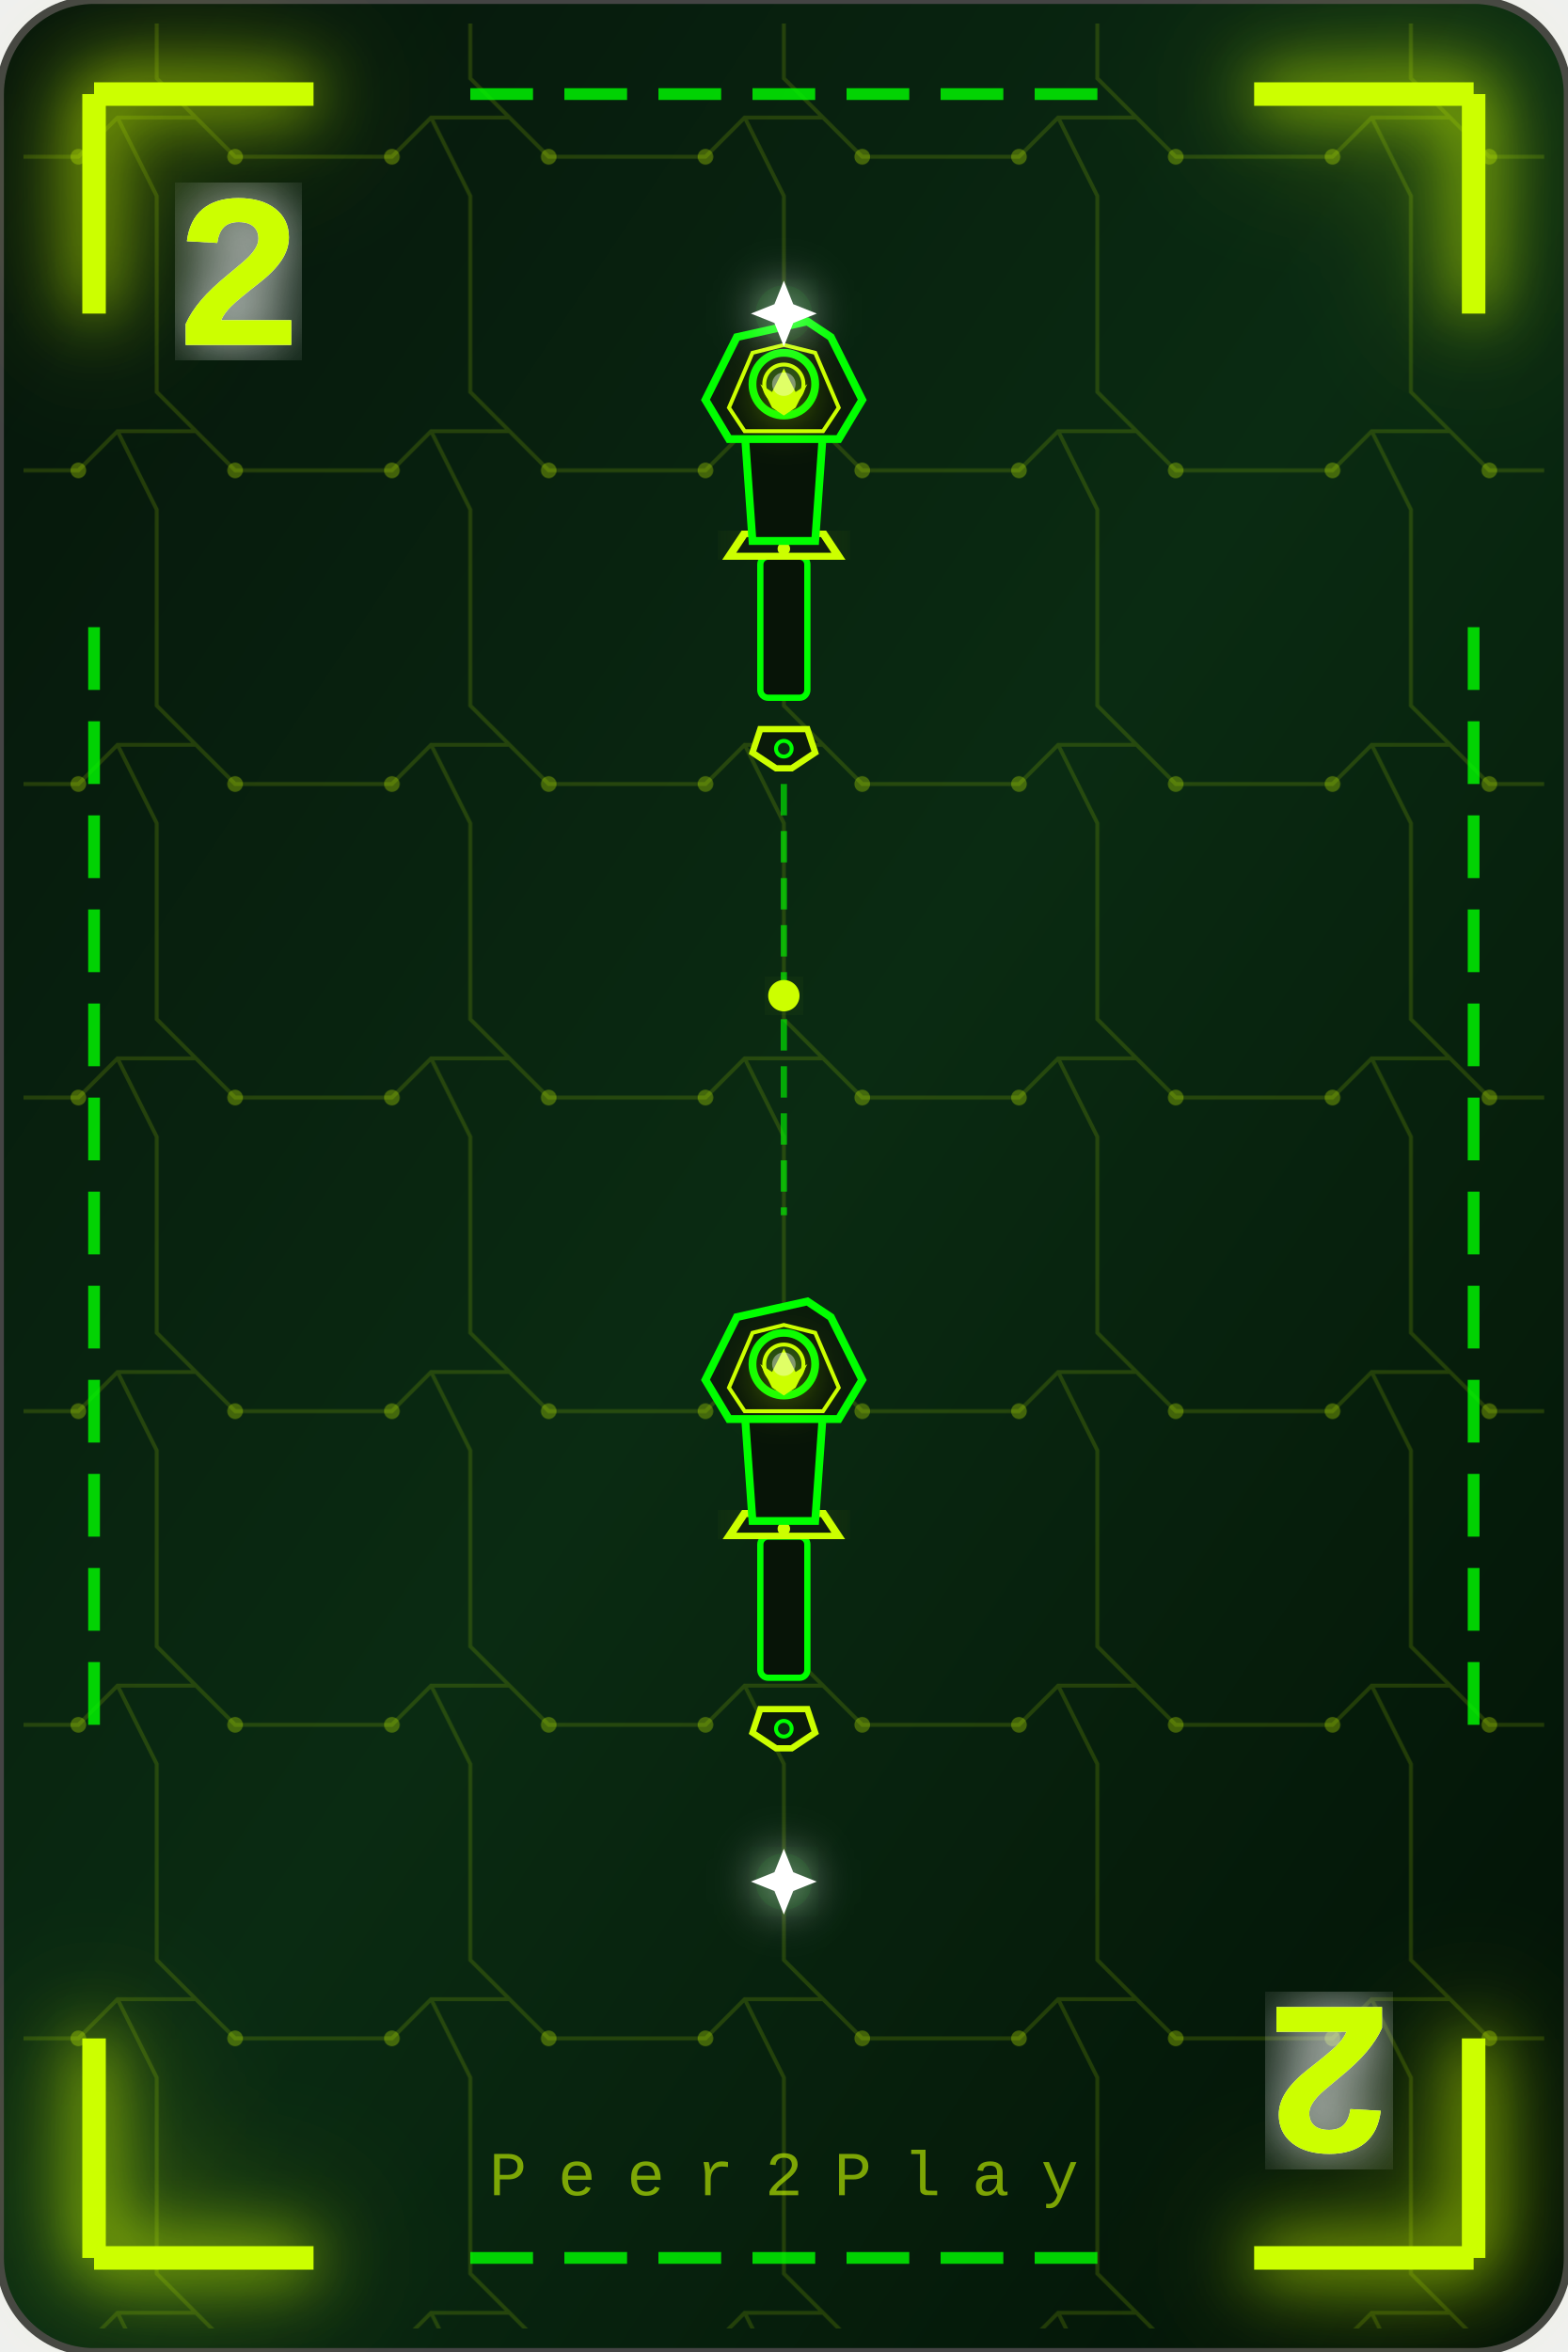
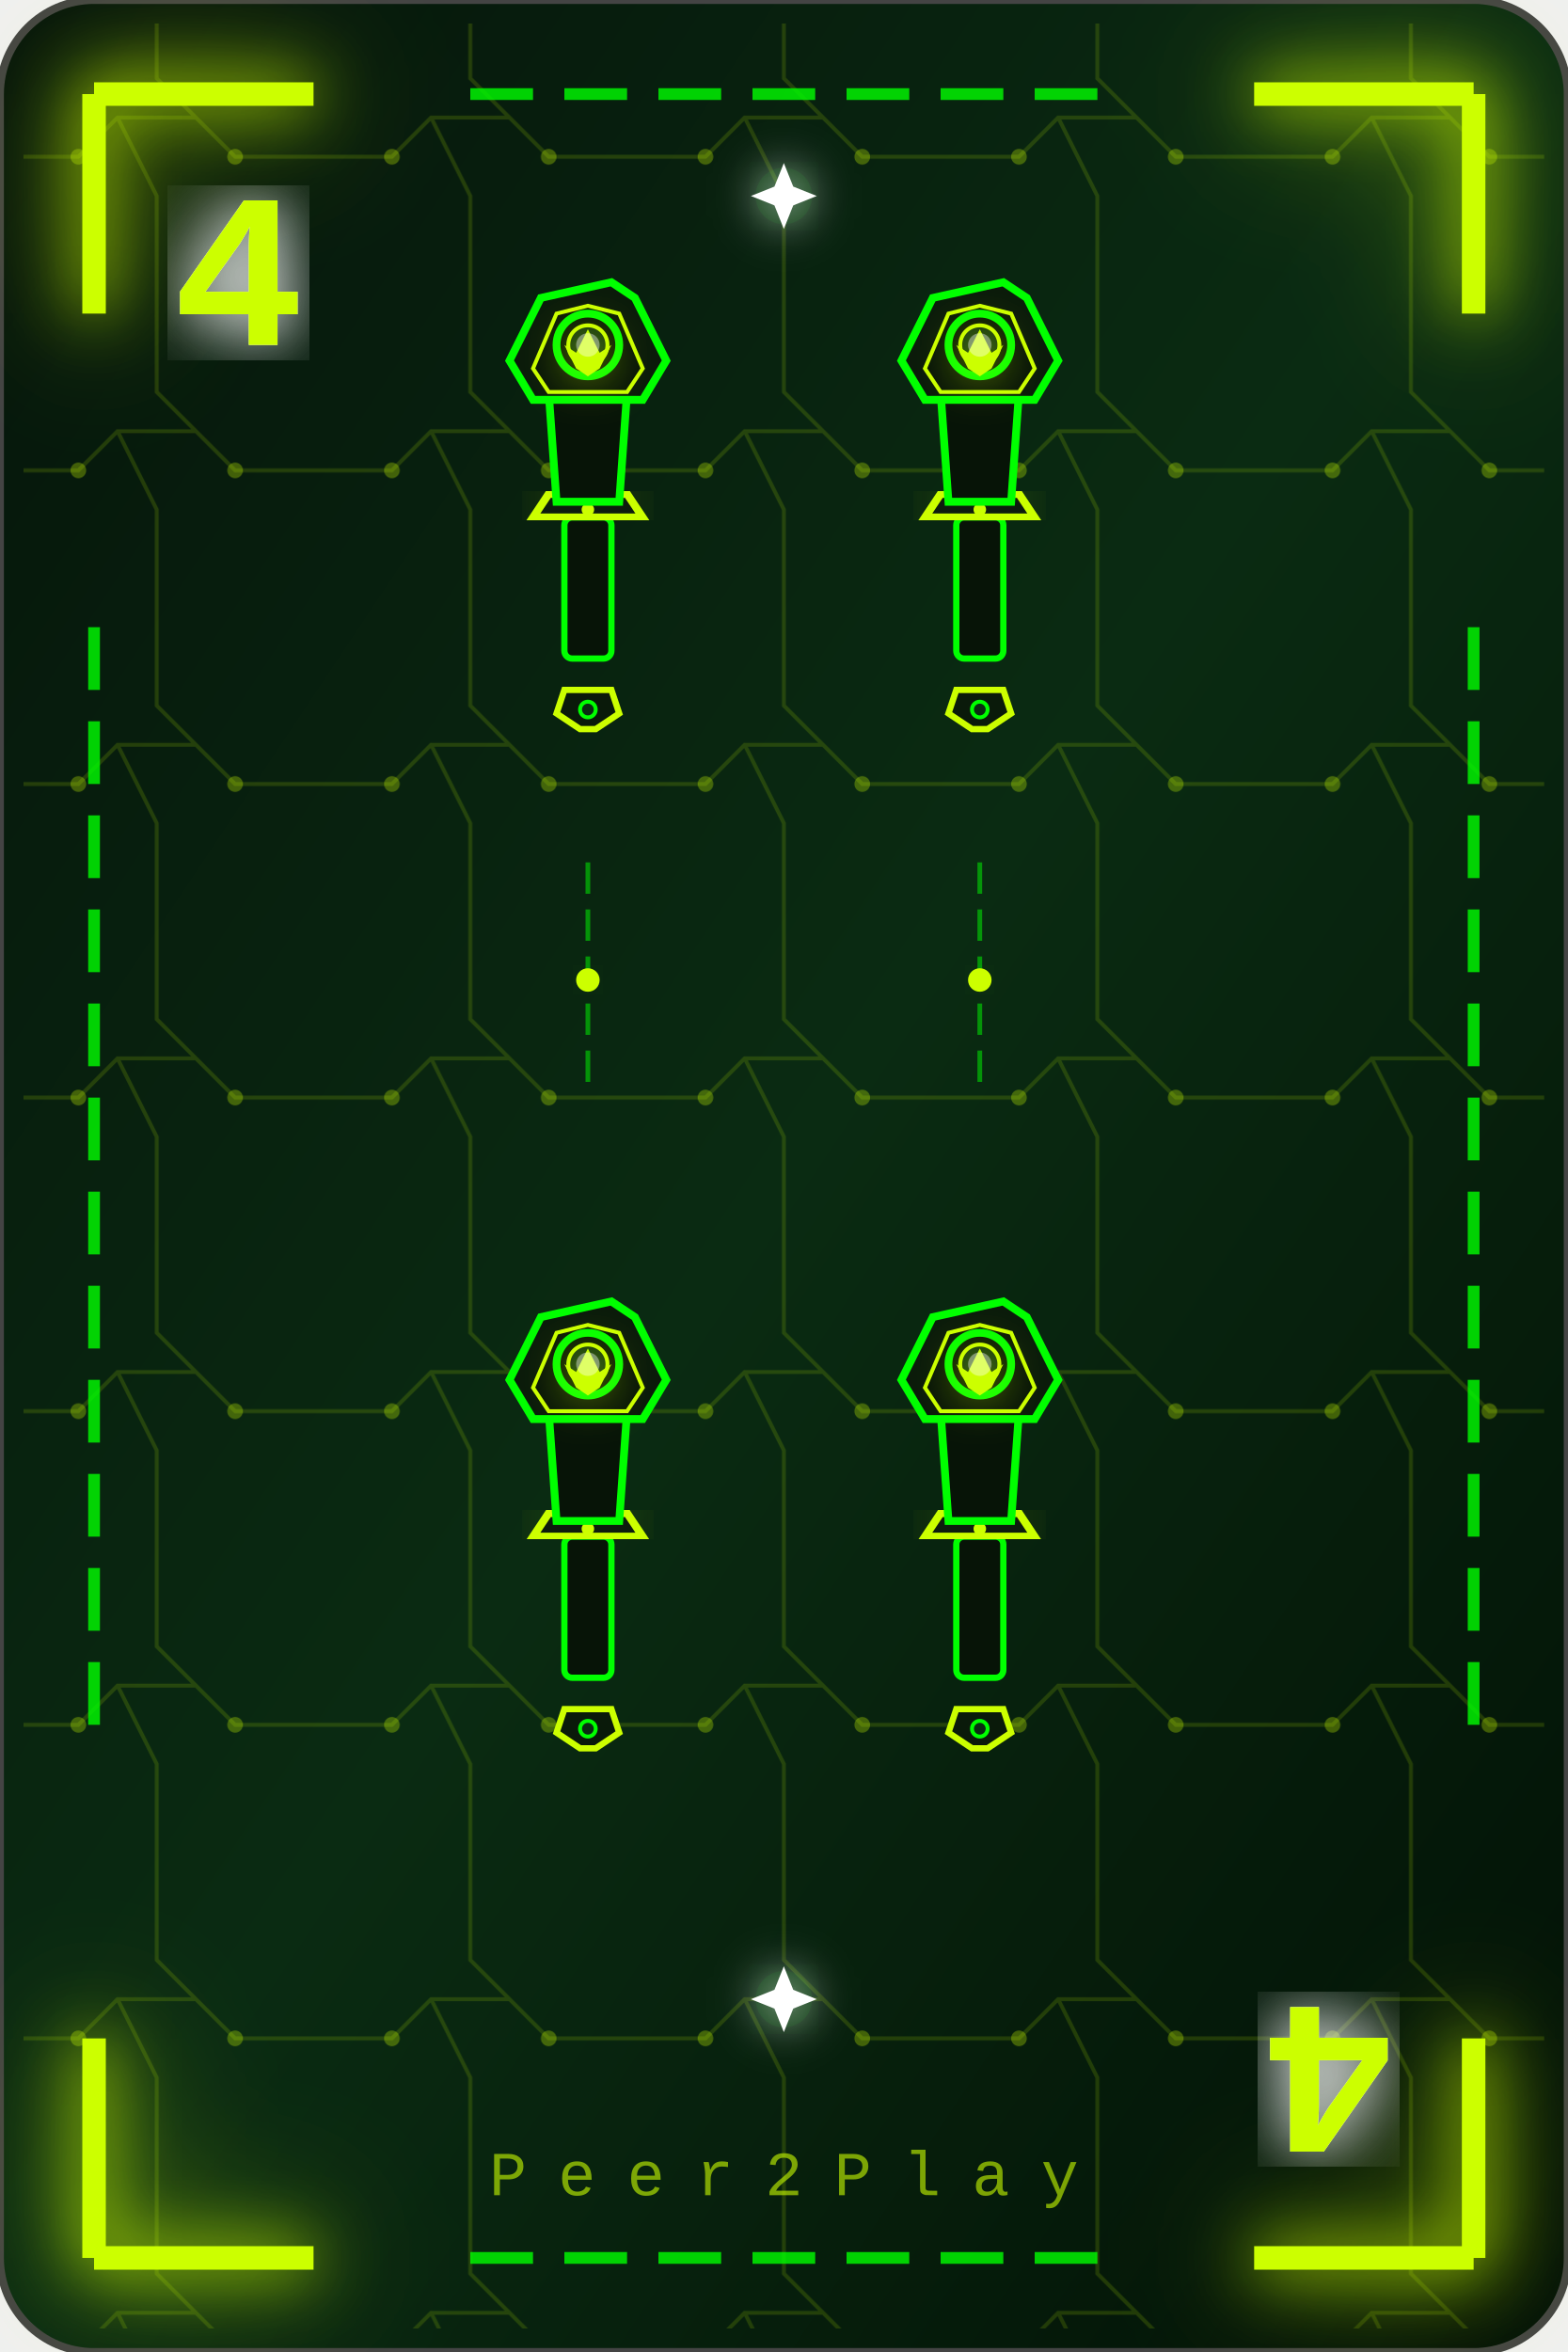
<svg xmlns="http://www.w3.org/2000/svg" width="200" height="300" viewBox="0 0 200 300">
  <defs>
    <linearGradient id="bgGradBasto" x1="0%" y1="0%" x2="100%" y2="100%">
      <stop offset="0%" stop-color="#05140a" />
      <stop offset="50%" stop-color="#0a2b12" />
      <stop offset="100%" stop-color="#021005" />
    </linearGradient>
    <filter id="neonGlowGreen">
      <feGaussianBlur stdDeviation="4" result="blur1" />
      <feGaussianBlur stdDeviation="8" result="blur2" />
      <feMerge>
        <feMergeNode in="blur2" />
        <feMergeNode in="blur1" />
        <feMergeNode in="SourceGraphic" />
      </feMerge>
    </filter>
    <filter id="neonGlowLime">
      <feGaussianBlur stdDeviation="4" result="blur1" />
      <feGaussianBlur stdDeviation="8" result="blur2" />
      <feMerge>
        <feMergeNode in="blur2" />
        <feMergeNode in="blur1" />
        <feMergeNode in="SourceGraphic" />
      </feMerge>
    </filter>
    <pattern id="circuit" x="0" y="0" width="40" height="40" patternUnits="userSpaceOnUse">
      <path d="M 0 20 L 10 20 L 15 15 L 25 15 L 30 20 L 40 20 M 20 0 L 20 10 L 25 15 M 15 15 L 20 25 L 20 40" fill="none" stroke="#ccff00" stroke-width="0.5" stroke-opacity="0.15" />
      <circle cx="10" cy="20" r="1" fill="#ccff00" fill-opacity="0.3" />
      <circle cx="30" cy="20" r="1" fill="#ccff00" fill-opacity="0.3" />
    </pattern>
    <g id="maceSmall">
      <g transform="translate(0, 28)">
        <polygon points="-3,0 3,0 4,3 1,5 -1,5 -4,3" fill="#0a1a0a" stroke="#ccff00" stroke-width="0.8" />
        <circle cx="0" cy="2.5" r="1" fill="#0a2b12" stroke="#00ff00" stroke-width="0.5" />
      </g>
      <rect x="-3" y="6" width="6" height="18" rx="1" fill="#071407" stroke="#00ff00" stroke-width="0.8" />
      <line x1="0" y1="8" x2="0" y2="23" stroke="#00ff00" stroke-width="1" filter="url(#neonGlowGreen)" opacity="0.5" />
      <g transform="translate(0, 5)">
        <polygon points="-7,1 7,1 5,-2 -5,-2" fill="#0d1a0d" stroke="#ccff00" stroke-width="1" filter="url(#neonGlowLime)" />
        <circle cx="0" cy="0" r="0.8" fill="#ccff00" filter="url(#neonGlowLime)" />
      </g>
      <path d="M -4,4 L -5,-10 L 5,-10 L 4,4 Z" fill="#071407" stroke="#00ff00" stroke-width="1" />
      <line x1="0" y1="4" x2="0" y2="-10" stroke="#fff" stroke-width="0.8" opacity="0.3" filter="drop-shadow(0 0 2px #ccff00)" />
      <g transform="translate(0, -12)">
        <polygon points="-10,-2 -6,-10 3,-12 3,-12 6,-10 10,-2 7,3 -7,3" fill="#0a1a0a" stroke="#00ff00" stroke-width="1" />
        <polygon points="-7,-1 -4,-8 0,-9 4,-8 7,-1 5,2 -5,2" fill="#071407" stroke="#ccff00" stroke-width="0.5" />
        <circle cx="0" cy="-4" r="4" fill="#021005" stroke="#00ff00" stroke-width="1" />
        <circle cx="0" cy="-4" r="2.5" fill="#0a2b12" stroke="#ccff00" stroke-width="0.5" />
        <polygon points="0,-6 1.5,-3 3,-4 1.5,-1 0,0 -1.5,-1 -3,-4 -1.5,-3" fill="#ccff00" filter="drop-shadow(0 0 3px #ccff00)" />
        <circle cx="0" cy="-4" r="1.5" fill="#fff" opacity="0.4" filter="url(#neonGlowLime)" />
      </g>
    </g>
    <g id="floatingStar">
      <animateTransform attributeName="transform" type="translate" values="0,-2; 0,2; 0,-2" dur="3s" repeatCount="indefinite" additive="sum" />
      <circle r="6" fill="#00ff00" opacity="0.1" filter="url(#neonGlowGreen)">
        <animate attributeName="r" values="4;7;4" dur="1.5s" repeatCount="indefinite" />
        <animate attributeName="opacity" values="0.1;0.3;0.1" dur="1.5s" repeatCount="indefinite" />
      </circle>
      <polygon points="0,-7 2,-2 7,0 2,2 0,7 -2,2 -7,0 -2,-2" fill="#fff" filter="drop-shadow(0 0 5px #fff)" />
      <circle r="2" fill="#fff" filter="url(#neonGlowLime)">
        <animate attributeName="opacity" values="0.6;1;0.6" dur="0.8s" repeatCount="indefinite" />
      </circle>
    </g>
  </defs>
  <rect width="200" height="300" fill="url(#bgGradBasto)" rx="12" stroke="#444" stroke-width="1" />
  <rect width="194" height="294" x="3" y="3" fill="url(#circuit)" rx="10" />
  <path d="M 12 12 L 40 12 M 160 12 L 188 12 M 188 12 L 188 40 M 188 260 L 188 288 M 188 288 L 160 288 M 40 288 L 12 288 M 12 288 L 12 260 M 12 40 L 12 12" fill="none" stroke="#ccff00" stroke-width="3" filter="url(#neonGlowLime)" />
  <path d="M 60 12 L 140 12 M 60 288 L 140 288 M 188 80 L 188 220 M 12 80 L 12 220" fill="none" stroke="#00ff00" stroke-width="1.5" stroke-dasharray="8,4" opacity="0.8" />
-   <text x="22" y="44" font-family="'Courier New', monospace" font-weight="900" font-size="28" fill="#fff" filter="url(#neonGlowLime)">2</text>
-   <text x="22" y="44" font-family="'Courier New', monospace" font-weight="900" font-size="28" fill="#ccff00">2</text>
+   <text x="22" y="44" font-family="'Courier New', monospace" font-weight="900" font-size="28" fill="#fff" filter="url(#neonGlowLime)">4</text>
+   <text x="22" y="44" font-family="'Courier New', monospace" font-weight="900" font-size="28" fill="#ccff00">4</text>
  <g transform="translate(178, 256) rotate(180)">
-     <text x="0" y="0" font-family="'Courier New', monospace" font-weight="900" font-size="28" fill="#fff" filter="url(#neonGlowLime)">2</text>
-     <text x="0" y="0" font-family="'Courier New', monospace" font-weight="900" font-size="28" fill="#ccff00">2</text>
+     <text x="0" y="0" font-family="'Courier New', monospace" font-weight="900" font-size="28" fill="#fff" filter="url(#neonGlowLime)">4</text>
+     <text x="0" y="0" font-family="'Courier New', monospace" font-weight="900" font-size="28" fill="#ccff00">4</text>
  </g>
-   <use href="#maceSmall" x="100" y="65" />
-   <use href="#maceSmall" x="100" y="190" />
-   <path d="M 100 100 L 100 155" fill="none" stroke="#00ff00" stroke-width="0.8" stroke-dasharray="4,2" opacity="0.6" />
-   <circle cx="100" cy="127" r="2" fill="#ccff00" filter="url(#neonGlowLime)" />
-   <g transform="translate(100, 40) scale(0.6)">
+   <use href="#maceSmall" x="75" y="60" />
+   <use href="#maceSmall" x="125" y="60" />
+   <use href="#maceSmall" x="75" y="190" />
+   <use href="#maceSmall" x="125" y="190" />
+   <path d="M 75 110 L 75 140" fill="none" stroke="#00ff00" stroke-width="0.6" stroke-dasharray="4,2" opacity="0.5" />
+   <path d="M 125 110 L 125 140" fill="none" stroke="#00ff00" stroke-width="0.6" stroke-dasharray="4,2" opacity="0.5" />
+   <circle cx="75" cy="125" r="1.5" fill="#ccff00" filter="url(#neonGlowLime)" />
+   <circle cx="125" cy="125" r="1.5" fill="#ccff00" filter="url(#neonGlowLime)" />
+   <g transform="translate(100, 25) scale(0.6)">
    <use href="#floatingStar" />
  </g>
-   <g transform="translate(100, 240) scale(0.6)">
+   <g transform="translate(100, 255) scale(0.6)">
    <use href="#floatingStar" />
  </g>
  <text x="100" y="280" font-family="'Courier New', monospace" font-size="8" fill="#ccff00" text-anchor="middle" letter-spacing="4" opacity="0.6">Peer2Play</text>
</svg>
